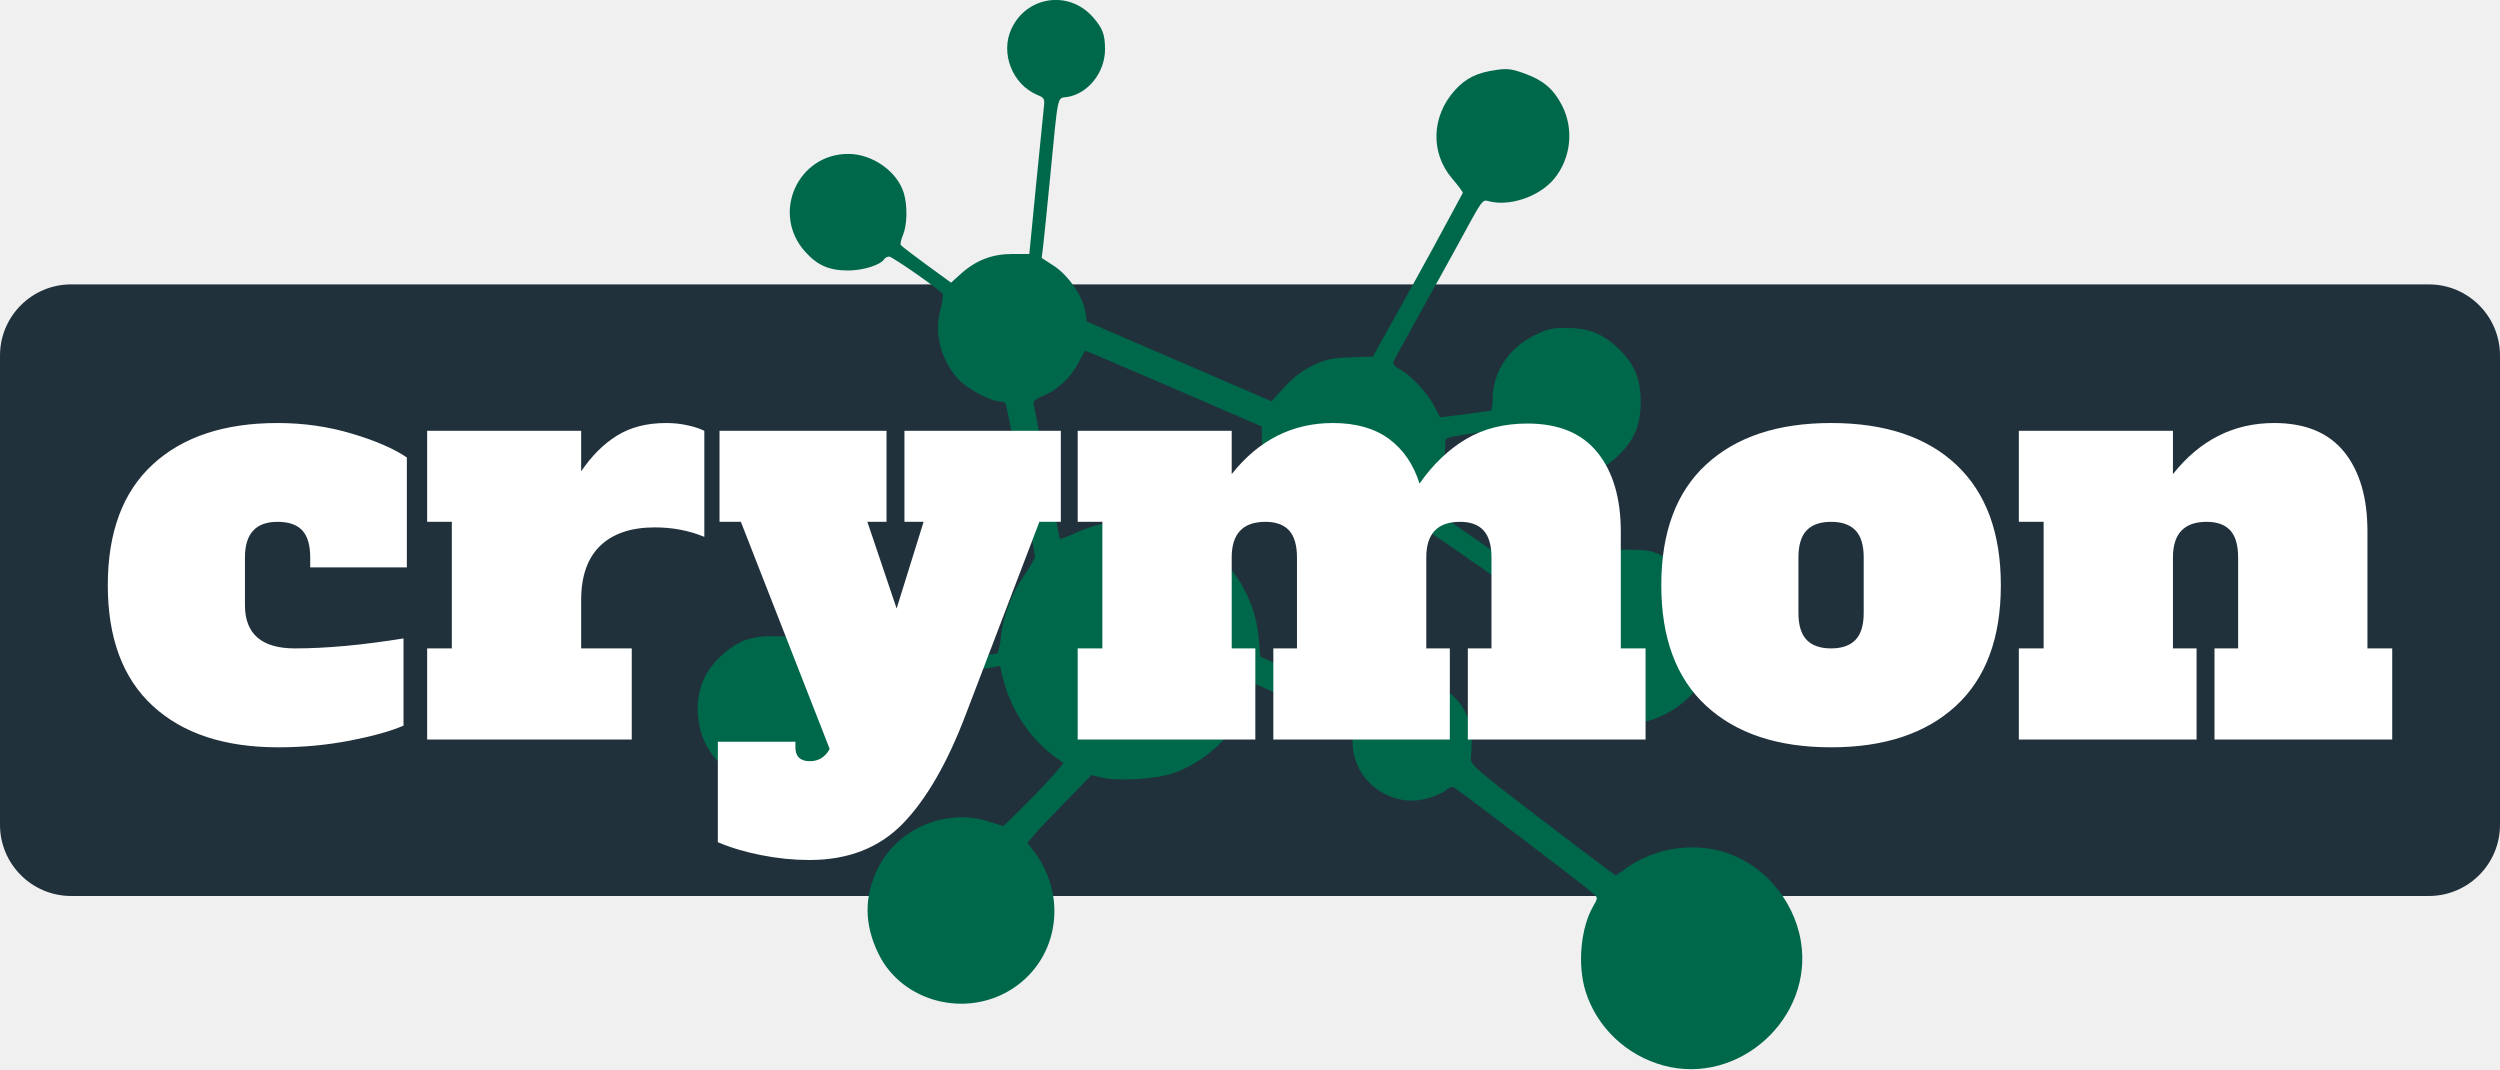
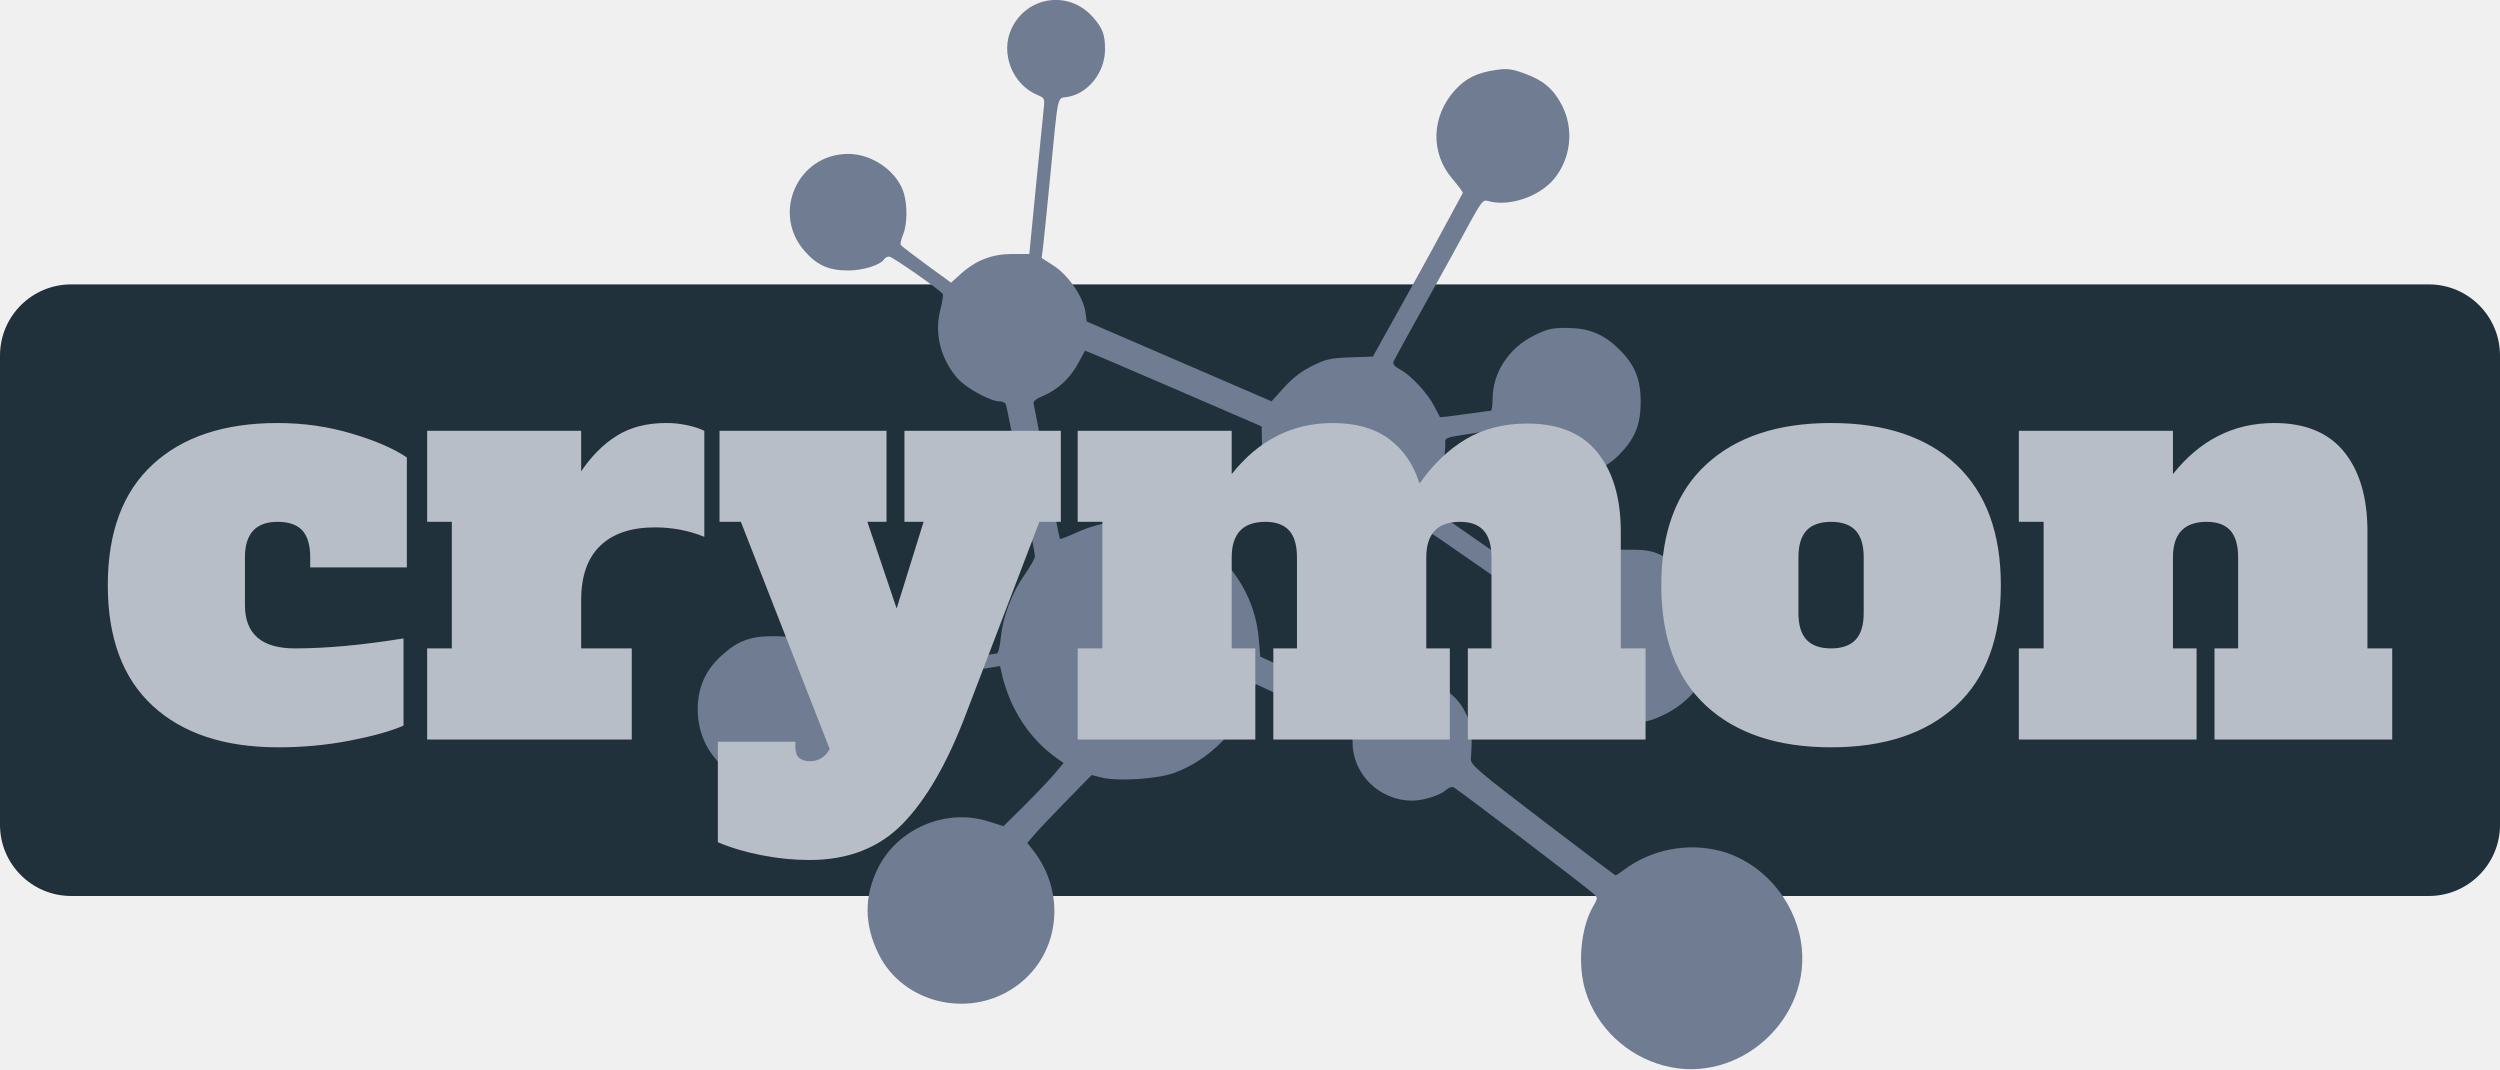
<svg xmlns="http://www.w3.org/2000/svg" width="280.58" height="120" preserveAspectRatio="xMidYMid" version="1.1" viewBox="61.959 5.6 280.58 120">
  <defs>
    <filter id="editing-jagged-46-1" x="0" y="0" width="1" height="1">
      <feTurbulence baseFrequency="0" result="turb" seed="1" />
      <feDisplacementMap in="SourceGraphic" in2="turb" />
    </filter>
  </defs>
  <rect x="61.959" y="37.518" width="280.58" height="68.64" ry="7.989" fill="#21313c" />
-   <path d="m248.68 125.19c-4.172-1.124-7.494-4.274-8.763-8.31-0.939-2.986-0.563-7.145 0.869-9.607 0.501-0.862 0.503-0.91 0.045-1.345-0.742-0.705-15.371-11.829-15.749-11.976-0.186-0.072-0.545 0.058-0.799 0.287-0.681 0.616-2.573 1.218-3.829 1.218-3.675 0-6.696-2.963-6.696-6.567v-1.485l-10.872-5.038-0.295 0.853c-1.449 4.185-4.837 7.671-8.879 9.135-1.867 0.677-6.327 0.961-8.095 0.516l-1.141-0.287-2.753 2.812c-1.514 1.547-3.139 3.261-3.612 3.81l-0.859 0.997 0.564 0.706c4.016 5.027 3.044 12.159-2.126 15.59-5.195 3.448-12.446 1.612-15.125-3.83-1.618-3.286-1.648-6.414-0.092-9.593 2.189-4.474 7.647-6.802 12.404-5.291l1.703 0.541 2.312-2.287c1.272-1.258 2.792-2.853 3.378-3.546l1.066-1.26-0.627-0.434c-3.208-2.225-5.471-5.7-6.362-9.774l-0.147-0.674-8.458 1.388c-4.652 0.763-8.546 1.391-8.655 1.394-0.108 0.004-0.197 0.87-0.197 1.925 0 1.067-0.185 2.462-0.417 3.143-0.54 1.584-2.444 3.689-4.14 4.578-1.159 0.607-1.654 0.702-3.697 0.706-1.972 4e-3 -2.57-0.099-3.648-0.63-2.962-1.458-4.715-4.285-4.724-7.621-7e-3 -2.433 0.838-4.367 2.633-6.021 1.797-1.656 3.236-2.21 5.74-2.21 1.787 2.25e-4 2.321 0.112 3.617 0.759 1.531 0.764 3.103 2.241 3.641 3.421 0.209 0.458 0.443 0.602 0.84 0.512 0.82-0.185 16.766-2.749 17.094-2.749 0.156 0 0.353-0.758 0.441-1.7 0.222-2.378 1.214-5.039 2.636-7.074 0.666-0.953 1.211-1.915 1.211-2.137 0-0.465-3.085-16.569-3.269-17.063-0.067-0.18-0.401-0.328-0.743-0.328-0.989 0-3.74-1.508-4.659-2.555-1.905-2.17-2.639-5.026-1.966-7.653 0.23-0.898 0.362-1.724 0.292-1.836-0.27-0.437-5.663-4.204-6.019-4.204-0.207 0-0.458 0.13-0.556 0.289-0.404 0.654-2.369 1.272-4.045 1.272-2.162 0-3.493-0.59-4.878-2.163-3.759-4.27-0.794-10.907 4.878-10.92 2.717-6e-3 5.516 1.97 6.247 4.41 0.42 1.403 0.38 3.54-0.087 4.659-0.215 0.515-0.332 1.032-0.26 1.149 0.072 0.117 1.373 1.117 2.889 2.223l2.758 2.01 1.074-0.97c1.707-1.542 3.527-2.249 5.788-2.249h1.92l0.735-7.519c0.404-4.136 0.798-8.071 0.876-8.746 0.137-1.194 0.117-1.237-0.745-1.603-2.774-1.178-4.136-4.674-2.879-7.39 1.713-3.7 6.463-4.386 9.153-1.322 1.097 1.249 1.356 1.941 1.356 3.615 0 2.578-1.891 4.969-4.226 5.342-1.175 0.188-0.995-0.647-1.934 9.005-0.357 3.675-0.717 7.218-0.799 7.872l-0.15 1.19 1.358 0.88c1.63 1.056 3.287 3.456 3.537 5.123l0.17 1.135 20.735 8.952 1.411-1.56c0.971-1.073 1.957-1.828 3.16-2.421 1.542-0.76 2.048-0.872 4.276-0.951l2.527-0.089 4.817-8.666c2.649-4.767 5.205-9.612 5.27-9.691 0.064-0.079-0.627-0.964-1.179-1.608-2.491-2.905-2.351-7.037 0.337-9.974 1.2-1.311 2.449-1.92 4.564-2.226 1.304-0.189 1.79-0.126 3.29 0.425 2.047 0.753 3.164 1.71 4.108 3.521 1.385 2.657 1.031 5.985-0.882 8.287-1.672 2.012-5.103 3.152-7.424 2.467-0.802-0.237-0.769 0.296-5.583 8.93-2.672 4.792-4.926 8.892-5.009 9.11-0.103 0.268 0.149 0.559 0.775 0.896 1.216 0.655 3.078 2.664 3.806 4.108 0.319 0.633 0.605 1.18 0.635 1.216 0.03 0.036 1.283-0.109 2.785-0.323 1.502-0.213 2.818-0.39 2.927-0.393 0.108-0.003 0.197-0.593 0.197-1.312 0-2.956 1.811-5.732 4.654-7.131 1.53-0.753 2.011-0.863 3.727-0.85 2.448 0.018 4.085 0.693 5.821 2.397 1.773 1.741 2.431 3.369 2.417 5.973-0.015 2.546-0.668 4.111-2.475 5.924-3.762 3.775-10.701 2.764-13.115-1.912-0.451-0.874-0.581-0.954-1.354-0.835-0.47 0.072-1.798 0.275-2.951 0.45-1.837 0.279-2.09 0.382-2.043 0.835 0.124 1.189-0.519 3.951-1.262 5.423-0.438 0.869-0.7 1.667-0.581 1.775 0.246 0.223 12.88 8.976 13.388 9.275 0.213 0.126 0.802-0.321 1.658-1.257 0.874-0.957 1.923-1.745 3.071-2.31 1.606-0.79 1.94-0.857 4.238-0.849 2.205 0.008 2.676 0.097 4.061 0.768 1.99 0.963 3.754 2.724 4.738 4.729 0.696 1.419 0.77 1.82 0.77 4.189-5e-5 2.341-0.079 2.78-0.736 4.119-1.014 2.065-2.726 3.742-4.84 4.74-1.564 0.738-2.013 0.83-3.99 0.816-3.115-0.023-4.865-0.736-6.967-2.837-1.165-1.165-1.756-2.019-2.193-3.168-0.589-1.548-0.822-4.053-0.535-5.759 0.128-0.761-0.05-0.905-7.179-5.87-6.725-4.683-7.354-5.062-7.862-4.745-4.762 2.977-10.089 2.469-13.611-1.296-1.99-2.127-2.653-3.82-2.715-6.932l-0.051-2.589-9.896-4.278c-5.443-2.353-9.912-4.254-9.932-4.224-0.02 0.03-0.374 0.686-0.788 1.458-0.872 1.628-2.318 2.958-3.942 3.628-0.762 0.314-1.108 0.602-1.039 0.864 0.057 0.216 0.727 3.695 1.488 7.731 0.761 4.036 1.418 7.385 1.461 7.443 0.043 0.058 0.875-0.258 1.849-0.702 5.406-2.465 11.561-1.48 15.895 2.543 2.633 2.444 4.273 5.78 4.57 9.296l0.175 2.071 11.526 5.337 0.753-0.753c3.202-3.202 8.684-2.366 10.723 1.636 0.724 1.421 0.842 2.406 0.633 5.275-0.046 0.628 0.78 1.335 8.038 6.879 4.449 3.398 8.142 6.179 8.207 6.179 0.065 0 0.493-0.281 0.952-0.625 3.04-2.279 7.104-3.076 10.788-2.116 4.567 1.19 8.236 5.287 9.049 10.105 1.457 8.639-6.936 16.261-15.396 13.983z" fill="#00684a" stroke-width=".262" />
-   <path transform="matrix(.98598 0 0 .97366 27.514 12.835)" d="m66.596 78.71q-9.15 0-14.27-4.77t-5.12-13.92 5.12-13.92 14.2-4.77q4.42 0 8.45 1.22 4.03 1.21 6.27 2.75v12.67h-11v-1.15q0-2.11-0.9-3.11-0.9-0.99-2.82-0.99-3.71 0-3.71 4.1v5.5q0 4.99 5.7 4.99 5.31 0 12.35-1.15v10.05q-2.18 0.96-6.11 1.73-3.94 0.77-8.16 0.77zm44.16-37.38q1.28 0 2.43 0.26 1.15 0.25 1.92 0.64v12.22q-2.62-1.09-5.63-1.09-4.03 0-6.21 2.11-2.18 2.12-2.18 6.28v5.56h5.76v10.5h-23.29v-10.5h2.81v-14.59h-2.81v-10.49h17.53v4.67q1.8-2.69 4.1-4.13t5.57-1.44zm27.13 0.9h17.8v10.49h-2.44l-8.38 22.21q-3.14 8.38-7.17 12.58-4.03 4.19-10.62 4.19-2.69 0-5.44-0.55-2.75-0.54-4.99-1.5v-11.58h8.83v0.64q0 1.6 1.66 1.6 1.47 0 2.24-1.41l-10.11-26.18h-2.43v-10.49h19.01v10.49h-2.18l3.33 9.99 3.07-9.99h-2.18zm81.54 25.08h2.82v10.5h-20.23v-10.5h2.69v-10.49q0-2.11-0.9-3.11-0.89-0.99-2.68-0.99-3.84 0-3.84 4.1v10.49h2.68v10.5h-20.09v-10.5h2.69v-10.49q0-2.11-0.9-3.11-0.9-0.99-2.69-0.99-3.84 0-3.84 4.1v10.49h2.69v10.5h-20.22v-10.5h2.81v-14.59h-2.81v-10.49h17.53v4.99q4.61-5.89 11.52-5.89 3.91 0 6.37 1.82 2.46 1.83 3.49 5.16 2.3-3.33 5.28-5.12 2.97-1.8 7.01-1.8 5.31 0 7.96 3.33 2.66 3.33 2.66 9.15zm23.94 11.4q-9.09 0-14.21-4.77t-5.12-13.92 5.12-13.92 14.21-4.77q9.21 0 14.27 4.83 5.05 4.83 5.05 13.86 0 9.15-5.12 13.92t-14.2 4.77zm0-11.4q1.85 0 2.78-0.99t0.93-3.1v-6.4q0-2.11-0.93-3.11-0.93-0.99-2.78-0.99-1.86 0-2.79 0.99-0.93 1-0.93 3.11v6.4q0 2.11 0.93 3.1t2.79 0.99zm61.05 0h2.82v10.5h-20.23v-10.5h2.69v-10.49q0-2.11-0.89-3.11-0.9-0.99-2.69-0.99-3.84 0-3.84 4.1v10.49h2.69v10.5h-20.23v-10.5h2.82v-14.59h-2.82v-10.49h17.54v4.99q4.61-5.89 11.52-5.89 5.31 0 7.97 3.33 2.65 3.33 2.65 9.15z" fill="#fff" filter="url(#editing-jagged-46-1)" />
+   <path d="m248.68 125.19c-4.172-1.124-7.494-4.274-8.763-8.31-0.939-2.986-0.563-7.145 0.869-9.607 0.501-0.862 0.503-0.91 0.045-1.345-0.742-0.705-15.371-11.829-15.749-11.976-0.186-0.072-0.545 0.058-0.799 0.287-0.681 0.616-2.573 1.218-3.829 1.218-3.675 0-6.696-2.963-6.696-6.567v-1.485l-10.872-5.038-0.295 0.853c-1.449 4.185-4.837 7.671-8.879 9.135-1.867 0.677-6.327 0.961-8.095 0.516l-1.141-0.287-2.753 2.812c-1.514 1.547-3.139 3.261-3.612 3.81l-0.859 0.997 0.564 0.706c4.016 5.027 3.044 12.159-2.126 15.59-5.195 3.448-12.446 1.612-15.125-3.83-1.618-3.286-1.648-6.414-0.092-9.593 2.189-4.474 7.647-6.802 12.404-5.291l1.703 0.541 2.312-2.287c1.272-1.258 2.792-2.853 3.378-3.546l1.066-1.26-0.627-0.434c-3.208-2.225-5.471-5.7-6.362-9.774l-0.147-0.674-8.458 1.388c-4.652 0.763-8.546 1.391-8.655 1.394-0.108 0.004-0.197 0.87-0.197 1.925 0 1.067-0.185 2.462-0.417 3.143-0.54 1.584-2.444 3.689-4.14 4.578-1.159 0.607-1.654 0.702-3.697 0.706-1.972 4e-3 -2.57-0.099-3.648-0.63-2.962-1.458-4.715-4.285-4.724-7.621-7e-3 -2.433 0.838-4.367 2.633-6.021 1.797-1.656 3.236-2.21 5.74-2.21 1.787 2.25e-4 2.321 0.112 3.617 0.759 1.531 0.764 3.103 2.241 3.641 3.421 0.209 0.458 0.443 0.602 0.84 0.512 0.82-0.185 16.766-2.749 17.094-2.749 0.156 0 0.353-0.758 0.441-1.7 0.222-2.378 1.214-5.039 2.636-7.074 0.666-0.953 1.211-1.915 1.211-2.137 0-0.465-3.085-16.569-3.269-17.063-0.067-0.18-0.401-0.328-0.743-0.328-0.989 0-3.74-1.508-4.659-2.555-1.905-2.17-2.639-5.026-1.966-7.653 0.23-0.898 0.362-1.724 0.292-1.836-0.27-0.437-5.663-4.204-6.019-4.204-0.207 0-0.458 0.13-0.556 0.289-0.404 0.654-2.369 1.272-4.045 1.272-2.162 0-3.493-0.59-4.878-2.163-3.759-4.27-0.794-10.907 4.878-10.92 2.717-6e-3 5.516 1.97 6.247 4.41 0.42 1.403 0.38 3.54-0.087 4.659-0.215 0.515-0.332 1.032-0.26 1.149 0.072 0.117 1.373 1.117 2.889 2.223l2.758 2.01 1.074-0.97c1.707-1.542 3.527-2.249 5.788-2.249h1.92l0.735-7.519c0.404-4.136 0.798-8.071 0.876-8.746 0.137-1.194 0.117-1.237-0.745-1.603-2.774-1.178-4.136-4.674-2.879-7.39 1.713-3.7 6.463-4.386 9.153-1.322 1.097 1.249 1.356 1.941 1.356 3.615 0 2.578-1.891 4.969-4.226 5.342-1.175 0.188-0.995-0.647-1.934 9.005-0.357 3.675-0.717 7.218-0.799 7.872l-0.15 1.19 1.358 0.88c1.63 1.056 3.287 3.456 3.537 5.123l0.17 1.135 20.735 8.952 1.411-1.56c0.971-1.073 1.957-1.828 3.16-2.421 1.542-0.76 2.048-0.872 4.276-0.951l2.527-0.089 4.817-8.666c2.649-4.767 5.205-9.612 5.27-9.691 0.064-0.079-0.627-0.964-1.179-1.608-2.491-2.905-2.351-7.037 0.337-9.974 1.2-1.311 2.449-1.92 4.564-2.226 1.304-0.189 1.79-0.126 3.29 0.425 2.047 0.753 3.164 1.71 4.108 3.521 1.385 2.657 1.031 5.985-0.882 8.287-1.672 2.012-5.103 3.152-7.424 2.467-0.802-0.237-0.769 0.296-5.583 8.93-2.672 4.792-4.926 8.892-5.009 9.11-0.103 0.268 0.149 0.559 0.775 0.896 1.216 0.655 3.078 2.664 3.806 4.108 0.319 0.633 0.605 1.18 0.635 1.216 0.03 0.036 1.283-0.109 2.785-0.323 1.502-0.213 2.818-0.39 2.927-0.393 0.108-0.003 0.197-0.593 0.197-1.312 0-2.956 1.811-5.732 4.654-7.131 1.53-0.753 2.011-0.863 3.727-0.85 2.448 0.018 4.085 0.693 5.821 2.397 1.773 1.741 2.431 3.369 2.417 5.973-0.015 2.546-0.668 4.111-2.475 5.924-3.762 3.775-10.701 2.764-13.115-1.912-0.451-0.874-0.581-0.954-1.354-0.835-0.47 0.072-1.798 0.275-2.951 0.45-1.837 0.279-2.09 0.382-2.043 0.835 0.124 1.189-0.519 3.951-1.262 5.423-0.438 0.869-0.7 1.667-0.581 1.775 0.246 0.223 12.88 8.976 13.388 9.275 0.213 0.126 0.802-0.321 1.658-1.257 0.874-0.957 1.923-1.745 3.071-2.31 1.606-0.79 1.94-0.857 4.238-0.849 2.205 0.008 2.676 0.097 4.061 0.768 1.99 0.963 3.754 2.724 4.738 4.729 0.696 1.419 0.77 1.82 0.77 4.189-5e-5 2.341-0.079 2.78-0.736 4.119-1.014 2.065-2.726 3.742-4.84 4.74-1.564 0.738-2.013 0.83-3.99 0.816-3.115-0.023-4.865-0.736-6.967-2.837-1.165-1.165-1.756-2.019-2.193-3.168-0.589-1.548-0.822-4.053-0.535-5.759 0.128-0.761-0.05-0.905-7.179-5.87-6.725-4.683-7.354-5.062-7.862-4.745-4.762 2.977-10.089 2.469-13.611-1.296-1.99-2.127-2.653-3.82-2.715-6.932l-0.051-2.589-9.896-4.278c-5.443-2.353-9.912-4.254-9.932-4.224-0.02 0.03-0.374 0.686-0.788 1.458-0.872 1.628-2.318 2.958-3.942 3.628-0.762 0.314-1.108 0.602-1.039 0.864 0.057 0.216 0.727 3.695 1.488 7.731 0.761 4.036 1.418 7.385 1.461 7.443 0.043 0.058 0.875-0.258 1.849-0.702 5.406-2.465 11.561-1.48 15.895 2.543 2.633 2.444 4.273 5.78 4.57 9.296l0.175 2.071 11.526 5.337 0.753-0.753c3.202-3.202 8.684-2.366 10.723 1.636 0.724 1.421 0.842 2.406 0.633 5.275-0.046 0.628 0.78 1.335 8.038 6.879 4.449 3.398 8.142 6.179 8.207 6.179 0.065 0 0.493-0.281 0.952-0.625 3.04-2.279 7.104-3.076 10.788-2.116 4.567 1.19 8.236 5.287 9.049 10.105 1.457 8.639-6.936 16.261-15.396 13.983z" fill="#6f7c91" stroke-width=".262" />
+   <path transform="matrix(.98598 0 0 .97366 27.514 12.835)" d="m66.596 78.71q-9.15 0-14.27-4.77t-5.12-13.92 5.12-13.92 14.2-4.77q4.42 0 8.45 1.22 4.03 1.21 6.27 2.75v12.67h-11v-1.15q0-2.11-0.9-3.11-0.9-0.99-2.82-0.99-3.71 0-3.71 4.1v5.5q0 4.99 5.7 4.99 5.31 0 12.35-1.15v10.05q-2.18 0.96-6.11 1.73-3.94 0.77-8.16 0.77zm44.16-37.38q1.28 0 2.43 0.26 1.15 0.25 1.92 0.64v12.22q-2.62-1.09-5.63-1.09-4.03 0-6.21 2.11-2.18 2.12-2.18 6.28v5.56h5.76v10.5h-23.29v-10.5h2.81v-14.59h-2.81v-10.49h17.53v4.67q1.8-2.69 4.1-4.13t5.57-1.44zm27.13 0.9h17.8v10.49h-2.44l-8.38 22.21q-3.14 8.38-7.17 12.58-4.03 4.19-10.62 4.19-2.69 0-5.44-0.55-2.75-0.54-4.99-1.5v-11.58h8.83v0.64q0 1.6 1.66 1.6 1.47 0 2.24-1.41l-10.11-26.18h-2.43v-10.49h19.01v10.49h-2.18l3.33 9.99 3.07-9.99h-2.18zm81.54 25.08h2.82v10.5h-20.23v-10.5h2.69v-10.49q0-2.11-0.9-3.11-0.89-0.99-2.68-0.99-3.84 0-3.84 4.1v10.49h2.68v10.5h-20.09v-10.5h2.69v-10.49q0-2.11-0.9-3.11-0.9-0.99-2.69-0.99-3.84 0-3.84 4.1v10.49h2.69v10.5h-20.22v-10.5h2.81v-14.59h-2.81v-10.49h17.53v4.99q4.61-5.89 11.52-5.89 3.91 0 6.37 1.82 2.46 1.83 3.49 5.16 2.3-3.33 5.28-5.12 2.97-1.8 7.01-1.8 5.31 0 7.96 3.33 2.66 3.33 2.66 9.15zm23.94 11.4q-9.09 0-14.21-4.77t-5.12-13.92 5.12-13.92 14.21-4.77q9.21 0 14.27 4.83 5.05 4.83 5.05 13.86 0 9.15-5.12 13.92t-14.2 4.77zm0-11.4q1.85 0 2.78-0.99t0.93-3.1v-6.4q0-2.11-0.93-3.11-0.93-0.99-2.78-0.99-1.86 0-2.79 0.99-0.93 1-0.93 3.11v6.4q0 2.11 0.93 3.1t2.79 0.99zm61.05 0h2.82v10.5h-20.23v-10.5h2.69v-10.49q0-2.11-0.89-3.11-0.9-0.99-2.69-0.99-3.84 0-3.84 4.1v10.49h2.69v10.5h-20.23v-10.5h2.82v-14.59h-2.82v-10.49h17.54v4.99q4.61-5.89 11.52-5.89 5.31 0 7.97 3.33 2.65 3.33 2.65 9.15z" fill="#b7bec8" filter="url(#editing-jagged-46-1)" />
</svg>
